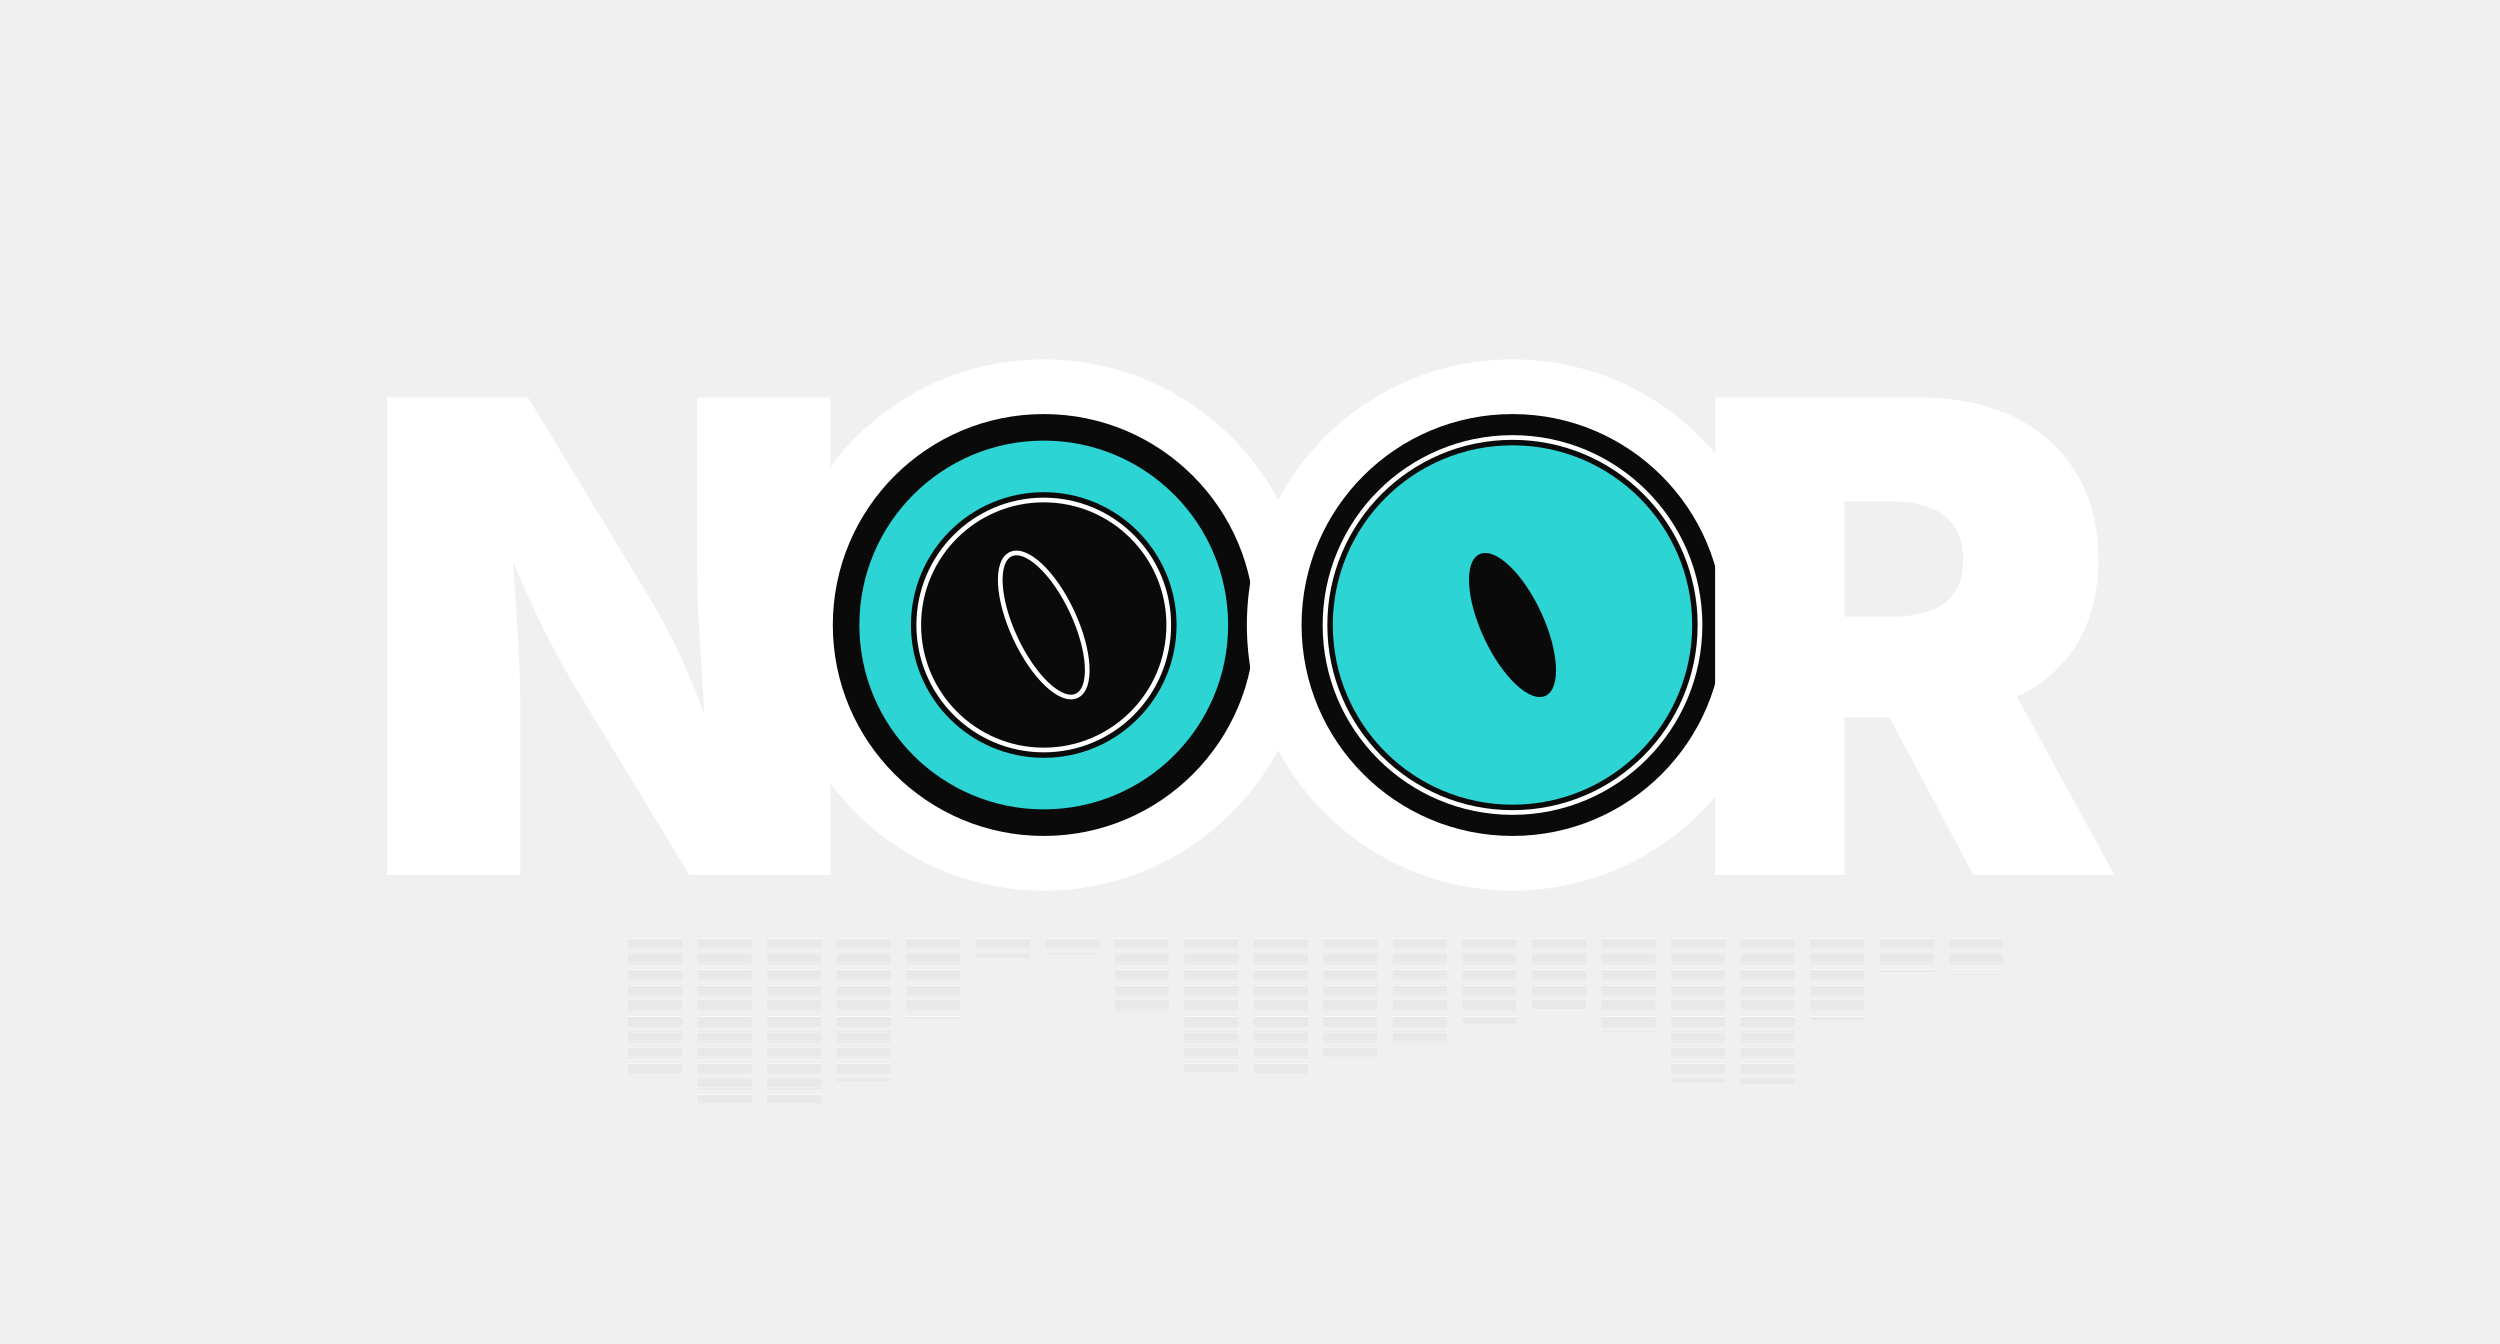
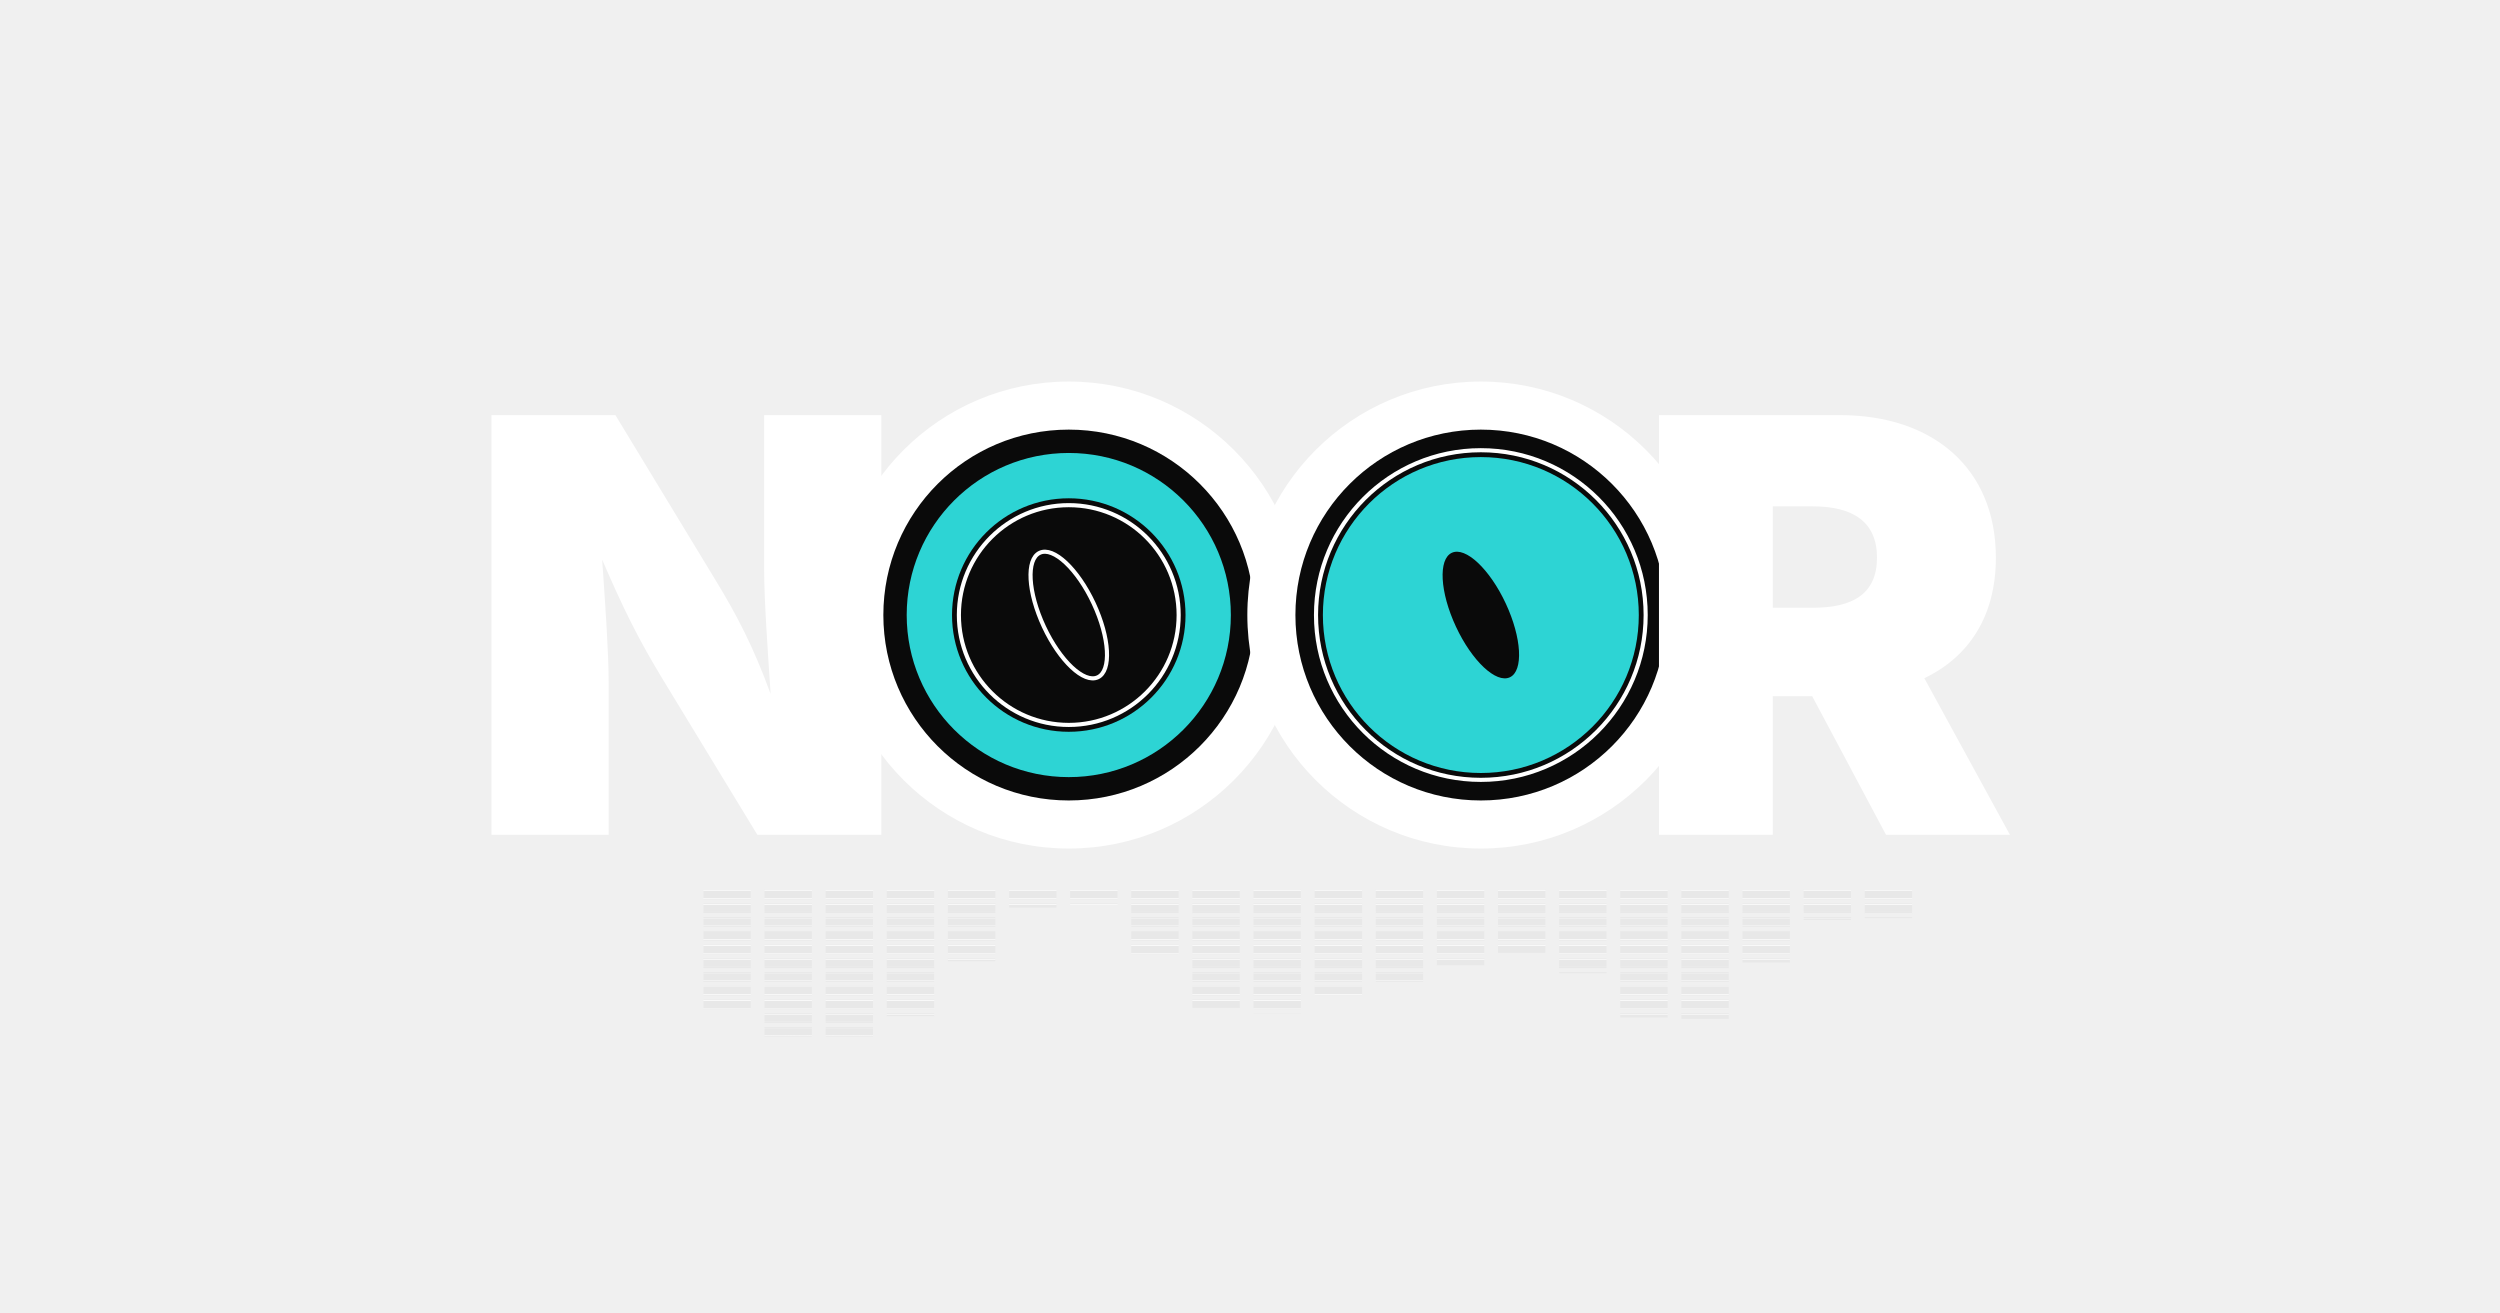
- <svg xmlns="http://www.w3.org/2000/svg" viewBox="0 0 1600 860" role="img" aria-label="NOOR" preserveAspectRatio="xMidYMid meet">
-   <defs>
-     <pattern id="led" x="0" y="0" width="40" height="10" patternUnits="userSpaceOnUse">
-       <rect width="40" height="7" fill="#E8E8E8" />
-     </pattern>
-     <clipPath id="eqClip">
-       <polygon points="262,590 1422,590 842,1000" />
-     </clipPath>
-   </defs>
-   <text x="228" y="560" font-family="'Inter', 'Helvetica Neue', 'Arial Black', sans-serif" font-weight="900" font-size="420" fill="#FFFFFF" letter-spacing="-15">N</text>
-   <g transform="translate(668 400)">
-     <circle r="170" fill="#FFFFFF" />
-     <circle r="135" fill="#0A0A0A" />
-     <circle r="118" fill="#2DD4D4" />
-     <circle r="85" fill="#0A0A0A" />
-     <circle r="80" fill="none" stroke="#FFFFFF" stroke-width="3" />
-     <ellipse rx="20" ry="50" fill="#0A0A0A" stroke="#FFFFFF" stroke-width="3" transform="rotate(-25)" />
-   </g>
-   <g transform="translate(968 400)">
-     <circle r="170" fill="#FFFFFF" />
-     <circle r="135" fill="#0A0A0A" />
-     <circle r="120" fill="none" stroke="#FFFFFF" stroke-width="3" />
-     <circle r="115" fill="#2DD4D4" />
-     <ellipse rx="20" ry="50" fill="#0A0A0A" transform="rotate(-25)" />
-   </g>
-   <text x="1078" y="560" font-family="'Inter', 'Helvetica Neue', 'Arial Black', sans-serif" font-weight="900" font-size="420" fill="#FFFFFF" letter-spacing="-15">R</text>
-   <g clip-path="url(#eqClip)">
-     <rect x="402.0" y="600" width="34.5" height="88" fill="url(#led)">
-       <animate attributeName="height" values="39;40;42;44;45;47;50;52;54;56;58;61;63;65;66;68;70;71;72;73;74;74;75;75;76;76;76;76;75;75;75;75;74;74;73;73;72;72;71;70;70;69;68;67;67;66;65;64;63;62;62;61;60;59;58;58;57;56;55;54;54;53;52;51;51;50;49;49;48;47;47;46;45;45;44;44;43;43;42;42;41;41;40;40;39;39;38;38;38;37;37;36;36;36;35;35;35;34;34;34;33;33;33;32;32;32;32;32;31;31;31;31;31;31;31;31;31;31;31;32;32;32;33;33;34;35;36;37;39" dur="3.6s" repeatCount="indefinite" />
-     </rect>
-     <rect x="446.5" y="600" width="34.5" height="107" fill="url(#led)">
-       <animate attributeName="height" values="91;92;93;94;95;96;96;97;98;99;100;100;101;101;102;102;102;102;102;102;102;101;101;100;99;98;97;96;94;93;91;89;88;86;84;82;80;78;76;73;71;69;67;65;62;60;58;56;54;51;49;47;45;44;42;40;38;37;35;34;32;31;30;29;28;27;26;25;25;24;24;24;24;23;23;24;24;24;24;25;25;26;27;28;29;30;31;32;33;34;35;37;38;40;41;43;44;46;48;49;51;53;55;56;58;60;61;63;65;66;68;70;71;73;74;76;77;78;80;81;82;83;85;86;87;88;89;90;91" dur="3.6s" repeatCount="indefinite" />
-     </rect>
-     <rect x="491.0" y="600" width="34.5" height="107" fill="url(#led)">
-       <animate attributeName="height" values="123;122;122;122;121;121;120;120;119;119;118;117;117;116;115;114;114;113;112;111;110;109;107;106;105;103;101;100;98;96;94;91;89;87;85;82;80;77;75;72;70;67;64;62;59;57;54;52;50;47;45;43;41;39;37;35;34;32;31;29;28;27;26;25;25;24;24;23;23;23;23;24;24;25;25;26;27;28;29;31;32;34;35;37;39;41;43;45;48;50;53;55;58;60;63;66;69;71;74;77;80;83;85;88;91;93;96;98;101;103;105;107;109;111;113;114;116;117;118;119;120;121;122;122;122;123;123;123;123" dur="3.6s" repeatCount="indefinite" />
-     </rect>
-     <rect x="535.5" y="600" width="34.5" height="92" fill="url(#led)">
-       <animate attributeName="height" values="109;109;108;107;106;105;105;104;103;102;101;100;99;98;98;97;96;95;94;93;92;91;90;88;87;86;85;83;82;80;79;77;76;74;72;71;69;67;65;64;62;60;58;57;55;53;52;50;49;47;46;44;43;42;41;40;39;38;37;36;35;35;34;34;34;34;34;34;34;34;35;35;36;36;37;38;39;40;41;43;44;46;47;49;51;53;55;57;59;61;63;65;67;70;72;74;76;79;81;83;85;87;90;92;94;96;98;99;101;103;104;105;107;108;109;110;110;111;111;112;112;112;112;112;112;111;111;110;109" dur="3.6s" repeatCount="indefinite" />
-     </rect>
-     <rect x="580.0" y="600" width="34.5" height="52" fill="url(#led)">
-       <animate attributeName="height" values="83;82;80;79;77;76;74;72;71;69;67;66;64;63;61;60;59;58;57;56;55;55;54;54;53;53;53;53;52;52;52;52;52;52;52;52;52;52;52;52;52;52;52;52;52;52;52;52;52;52;52;52;52;52;53;53;53;53;53;53;54;54;54;54;55;55;55;56;56;57;57;58;58;59;59;60;61;61;62;63;63;64;65;66;67;67;68;69;70;71;72;73;74;75;76;77;78;79;80;80;81;82;83;84;85;85;86;87;87;88;88;89;89;89;89;90;90;90;90;89;89;89;88;88;87;86;85;84;83" dur="3.6s" repeatCount="indefinite" />
-     </rect>
-     <rect x="624.5" y="600" width="34.5" height="13" fill="url(#led)">
-       <animate attributeName="height" values="53;52;50;49;47;45;43;41;39;37;35;33;32;30;29;28;27;27;27;27;27;28;29;30;31;32;33;35;37;38;40;42;44;46;48;50;52;54;57;59;61;63;65;67;69;71;73;75;77;78;80;82;83;85;86;87;89;90;91;92;93;93;94;95;95;96;96;96;96;96;96;96;96;96;95;95;94;94;93;92;92;91;90;89;88;87;86;85;85;84;82;81;80;79;78;77;76;75;75;74;73;72;71;70;69;69;68;67;67;66;65;65;64;64;63;63;62;62;61;61;60;60;59;58;57;57;56;54;53" dur="3.6s" repeatCount="indefinite" />
-     </rect>
-     <rect x="669.0" y="600" width="34.5" height="11" fill="url(#led)">
-       <animate attributeName="height" values="27;27;27;27;27;27;27;26;26;26;26;26;27;27;28;29;30;31;33;34;36;38;41;43;46;49;51;54;58;61;64;67;70;74;77;80;84;87;90;93;96;99;102;105;108;110;113;115;117;119;121;123;124;126;127;128;129;130;130;131;131;131;130;130;130;129;128;127;126;124;123;121;119;117;115;113;111;109;106;103;101;98;95;93;90;87;84;81;78;76;73;70;67;64;62;59;57;54;52;50;47;45;43;42;40;38;37;35;34;33;32;31;30;29;29;28;28;28;27;27;27;27;27;27;27;27;27;27;27" dur="3.6s" repeatCount="indefinite" />
-     </rect>
-     <rect x="713.5" y="600" width="34.5" height="48" fill="url(#led)">
-       <animate attributeName="height" values="28;30;32;34;36;38;41;43;45;47;49;52;54;56;58;61;63;65;68;70;72;75;77;79;82;84;86;89;91;93;96;98;100;102;104;106;108;110;112;114;115;117;118;120;121;122;123;123;124;125;125;125;125;125;125;124;124;123;122;121;120;119;117;115;114;112;110;108;105;103;100;98;95;92;90;87;84;81;78;75;72;69;66;63;60;57;54;51;48;45;42;40;37;35;32;30;28;26;24;22;21;19;18;17;15;14;14;13;12;12;12;11;11;11;12;12;13;13;14;15;16;17;18;20;21;23;24;26;28" dur="3.6s" repeatCount="indefinite" />
-     </rect>
-     <rect x="758.0" y="600" width="34.5" height="86" fill="url(#led)">
-       <animate attributeName="height" values="61;63;65;67;70;72;74;76;78;80;82;83;85;86;87;88;89;89;90;90;90;90;90;90;90;90;90;90;89;89;89;88;88;88;87;87;86;86;85;85;84;83;83;82;82;81;80;79;79;78;77;76;75;74;73;72;71;70;69;68;67;66;65;64;63;61;60;59;58;56;55;54;52;51;50;48;47;46;45;43;42;41;40;39;38;36;35;34;34;33;32;31;30;30;29;29;28;28;27;27;27;27;27;27;27;28;28;29;29;30;31;32;33;34;35;36;38;39;41;42;44;46;48;50;52;54;56;58;61" dur="3.6s" repeatCount="indefinite" />
-     </rect>
-     <rect x="802.5" y="600" width="34.5" height="90" fill="url(#led)">
-       <animate attributeName="height" values="94;94;94;94;94;93;93;93;92;91;90;89;88;87;86;84;82;81;79;77;75;73;71;69;67;65;62;60;58;56;54;52;50;49;47;45;44;42;41;39;38;37;36;35;34;33;32;32;31;31;30;30;30;30;30;30;30;30;30;31;31;32;32;33;34;34;35;36;37;38;39;40;41;42;44;45;46;47;48;50;51;52;54;55;56;58;59;60;61;63;64;65;66;68;69;70;71;72;73;75;76;77;78;79;80;80;81;82;83;84;85;85;86;87;87;88;89;89;90;90;91;91;92;92;92;93;93;93;94" dur="3.6s" repeatCount="indefinite" />
-     </rect>
-     <rect x="847.0" y="600" width="34.5" height="77" fill="url(#led)">
-       <animate attributeName="height" values="90;88;87;85;84;82;81;79;78;77;75;74;72;70;69;67;65;63;61;59;57;54;52;50;47;45;43;41;39;37;35;33;31;29;28;27;25;24;23;22;21;21;20;20;20;19;19;20;20;20;21;22;22;23;24;26;27;28;30;32;33;35;37;40;42;44;46;49;51;54;57;59;62;65;68;70;73;76;79;81;84;87;89;92;95;97;99;102;104;106;108;110;111;113;114;116;117;118;119;120;120;121;121;121;121;121;121;121;120;119;119;118;117;115;114;113;111;110;108;106;104;103;101;99;97;95;93;92;90" dur="3.6s" repeatCount="indefinite" />
-     </rect>
-     <rect x="891.5" y="600" width="34.5" height="68" fill="url(#led)">
-       <animate attributeName="height" values="64;63;62;61;60;59;59;58;58;58;58;58;57;57;57;56;56;55;54;53;52;50;49;48;46;45;43;42;41;39;38;37;36;35;34;33;32;31;31;31;30;30;30;30;30;31;31;32;32;33;34;35;36;38;39;41;42;44;46;48;50;52;54;56;59;61;64;66;69;71;74;76;79;81;84;87;89;92;94;96;99;101;103;105;107;109;111;112;114;115;116;118;118;119;120;120;120;120;120;120;120;119;118;117;116;115;114;112;110;109;107;105;102;100;98;95;93;90;88;85;82;80;77;75;72;70;68;66;64" dur="3.6s" repeatCount="indefinite" />
-     </rect>
-     <rect x="936.0" y="600" width="34.5" height="55" fill="url(#led)">
-       <animate attributeName="height" values="52;51;50;50;49;49;49;49;49;50;50;51;51;51;52;52;52;52;53;53;52;52;52;52;52;51;51;51;51;50;50;50;50;49;49;49;49;49;49;49;49;49;50;50;50;51;51;52;52;53;54;54;55;56;57;58;59;60;61;62;63;64;65;67;68;69;70;72;73;74;76;77;78;80;81;82;84;85;86;87;88;89;90;91;92;93;93;94;94;95;95;96;96;96;96;96;95;95;95;94;93;93;92;91;90;89;88;86;85;83;82;80;78;77;75;73;71;69;67;66;64;62;60;58;57;55;54;53;52" dur="3.6s" repeatCount="indefinite" />
-     </rect>
-     <rect x="980.5" y="600" width="34.5" height="46" fill="url(#led)">
-       <animate attributeName="height" values="57;56;56;56;55;55;55;55;55;56;56;56;57;57;58;59;59;60;61;62;63;64;66;67;68;69;70;71;72;73;74;75;76;76;77;78;79;79;80;80;81;81;81;81;82;82;82;82;82;82;82;82;82;82;81;81;81;81;80;80;80;79;79;78;78;78;77;77;76;76;76;75;75;74;74;74;73;73;73;72;72;72;71;71;71;71;70;70;70;70;69;69;69;69;68;68;68;68;67;67;67;67;66;66;66;66;65;65;65;64;64;64;63;63;62;62;62;61;61;60;60;59;59;59;58;58;57;57;57" dur="3.6s" repeatCount="indefinite" />
-     </rect>
-     <rect x="1025.0" y="600" width="34.5" height="61" fill="url(#led)">
-       <animate attributeName="height" values="67;68;69;70;71;72;73;74;75;76;77;78;80;81;83;85;86;88;90;92;94;97;99;101;103;105;106;108;110;111;113;114;115;116;117;118;118;119;119;119;119;119;118;118;117;116;115;114;113;112;110;109;107;105;103;101;99;97;95;93;91;89;86;84;82;79;77;75;73;71;68;66;64;62;60;58;57;55;53;52;50;49;47;46;45;44;43;42;41;41;40;40;39;39;39;39;39;39;39;39;40;40;41;41;42;43;43;44;45;46;47;48;49;50;52;53;54;55;56;58;59;60;61;62;63;64;65;66;67" dur="3.6s" repeatCount="indefinite" />
-     </rect>
-     <rect x="1069.5" y="600" width="34.5" height="93" fill="url(#led)">
-       <animate attributeName="height" values="86;88;90;92;94;96;98;99;101;103;105;106;108;110;112;113;115;117;118;120;122;123;125;126;127;128;129;130;131;131;132;132;132;132;131;131;130;129;128;127;125;124;122;120;118;116;114;112;109;106;104;101;98;95;92;89;86;83;79;76;73;70;67;64;61;58;55;52;49;46;43;41;38;36;34;32;30;28;26;24;23;22;20;19;18;18;17;17;16;16;16;16;16;16;17;18;18;19;20;21;23;24;25;27;29;30;32;34;37;39;41;43;46;48;51;53;56;58;61;64;66;69;71;74;76;79;81;83;86" dur="3.6s" repeatCount="indefinite" />
-     </rect>
-     <rect x="1114.0" y="600" width="34.5" height="94" fill="url(#led)">
-       <animate attributeName="height" values="106;107;108;109;109;110;110;110;109;109;109;108;108;107;106;106;105;104;104;103;102;102;101;101;100;99;99;98;97;96;95;94;93;92;91;89;88;87;85;84;82;80;79;77;75;73;71;69;67;65;63;61;59;57;55;53;51;49;47;45;43;41;39;37;35;34;32;31;29;28;26;25;24;23;22;21;21;20;19;19;19;18;18;18;18;19;19;20;20;21;22;23;24;25;26;28;29;31;33;35;37;39;41;43;46;48;51;53;56;59;62;64;67;70;73;76;79;82;84;87;90;92;95;97;99;101;103;105;106" dur="3.6s" repeatCount="indefinite" />
-     </rect>
-     <rect x="1158.5" y="600" width="34.5" height="53" fill="url(#led)">
-       <animate attributeName="height" values="100;98;97;95;93;90;88;85;82;79;76;73;70;67;64;61;59;56;54;52;51;49;47;46;45;44;43;42;41;41;40;40;39;39;39;38;38;38;38;38;38;38;38;38;38;38;39;39;39;39;40;40;40;41;41;42;42;42;43;43;44;45;45;46;46;47;48;48;49;49;50;51;52;52;53;54;55;55;56;57;58;59;60;61;61;62;63;64;66;67;68;69;70;71;72;73;74;76;77;78;79;81;82;83;84;86;87;88;89;91;92;93;94;95;96;97;98;99;100;101;101;102;102;102;102;102;101;101;100" dur="3.6s" repeatCount="indefinite" />
-     </rect>
-     <rect x="1203.0" y="600" width="34.5" height="22" fill="url(#led)">
-       <animate attributeName="height" values="56;54;52;50;48;46;44;41;39;37;35;32;30;28;27;25;23;22;21;20;19;18;18;18;17;18;18;18;18;19;20;21;22;23;24;25;27;28;30;32;34;36;38;40;42;44;46;49;51;54;56;59;61;64;66;69;71;74;77;79;81;84;86;88;90;93;95;97;98;100;102;103;105;106;108;109;110;111;111;112;113;113;113;114;114;114;113;113;113;112;112;111;110;110;109;108;107;106;104;103;102;100;99;97;96;94;93;91;90;88;87;85;83;82;80;78;77;75;74;72;70;69;67;66;64;62;60;58;56" dur="3.6s" repeatCount="indefinite" />
-     </rect>
-     <rect x="1247.5" y="600" width="34.5" height="21" fill="url(#led)">
-       <animate attributeName="height" values="14;13;13;13;13;13;13;13;13;13;13;14;14;14;15;15;15;16;16;16;17;17;18;19;19;20;21;22;23;24;25;26;27;29;30;32;34;35;37;39;41;43;45;47;49;51;54;56;58;60;62;65;67;69;71;73;75;77;79;81;83;84;86;87;89;90;91;92;93;94;95;95;96;96;96;96;96;96;96;95;95;94;93;92;91;89;88;87;85;83;82;80;78;76;74;72;70;67;65;63;61;58;56;54;51;49;47;45;42;40;38;36;34;32;30;28;27;25;24;22;21;20;18;17;16;16;15;14;14" dur="3.6s" repeatCount="indefinite" />
-     </rect>
+ <svg xmlns="http://www.w3.org/2000/svg" viewBox="0 0 1200 630" role="img" aria-label="NOOR" preserveAspectRatio="xMidYMid meet">
+   <g transform="translate(72.6 31.5) scale(0.6593)">
+     <defs>
+       <pattern id="led" x="0" y="0" width="40" height="10" patternUnits="userSpaceOnUse">
+         <rect width="40" height="7" fill="#E8E8E8" />
+       </pattern>
+       <clipPath id="eqClip">
+         <polygon points="262,590 1422,590 842,1000" />
+       </clipPath>
+     </defs>
+     <text x="228" y="560" font-family="'Inter', 'Helvetica Neue', 'Arial Black', sans-serif" font-weight="900" font-size="420" fill="#FFFFFF" letter-spacing="-15">N</text>
+     <g transform="translate(668 400)">
+       <circle r="170" fill="#FFFFFF" />
+       <circle r="135" fill="#0A0A0A" />
+       <circle r="118" fill="#2DD4D4" />
+       <circle r="85" fill="#0A0A0A" />
+       <circle r="80" fill="none" stroke="#FFFFFF" stroke-width="3" />
+       <ellipse rx="20" ry="50" fill="#0A0A0A" stroke="#FFFFFF" stroke-width="3" transform="rotate(-25)" />
+     </g>
+     <g transform="translate(968 400)">
+       <circle r="170" fill="#FFFFFF" />
+       <circle r="135" fill="#0A0A0A" />
+       <circle r="120" fill="none" stroke="#FFFFFF" stroke-width="3" />
+       <circle r="115" fill="#2DD4D4" />
+       <ellipse rx="20" ry="50" fill="#0A0A0A" transform="rotate(-25)" />
+     </g>
+     <text x="1078" y="560" font-family="'Inter', 'Helvetica Neue', 'Arial Black', sans-serif" font-weight="900" font-size="420" fill="#FFFFFF" letter-spacing="-15">R</text>
+     <g clip-path="url(#eqClip)">
+       <rect x="402.0" y="600" width="34.5" height="88" fill="url(#led)">
+         <animate attributeName="height" values="39;40;42;44;45;47;50;52;54;56;58;61;63;65;66;68;70;71;72;73;74;74;75;75;76;76;76;76;75;75;75;75;74;74;73;73;72;72;71;70;70;69;68;67;67;66;65;64;63;62;62;61;60;59;58;58;57;56;55;54;54;53;52;51;51;50;49;49;48;47;47;46;45;45;44;44;43;43;42;42;41;41;40;40;39;39;38;38;38;37;37;36;36;36;35;35;35;34;34;34;33;33;33;32;32;32;32;32;31;31;31;31;31;31;31;31;31;31;31;32;32;32;33;33;34;35;36;37;39" dur="3.6s" repeatCount="indefinite" />
+       </rect>
+       <rect x="446.5" y="600" width="34.5" height="107" fill="url(#led)">
+         <animate attributeName="height" values="91;92;93;94;95;96;96;97;98;99;100;100;101;101;102;102;102;102;102;102;102;101;101;100;99;98;97;96;94;93;91;89;88;86;84;82;80;78;76;73;71;69;67;65;62;60;58;56;54;51;49;47;45;44;42;40;38;37;35;34;32;31;30;29;28;27;26;25;25;24;24;24;24;23;23;24;24;24;24;25;25;26;27;28;29;30;31;32;33;34;35;37;38;40;41;43;44;46;48;49;51;53;55;56;58;60;61;63;65;66;68;70;71;73;74;76;77;78;80;81;82;83;85;86;87;88;89;90;91" dur="3.6s" repeatCount="indefinite" />
+       </rect>
+       <rect x="491.0" y="600" width="34.5" height="107" fill="url(#led)">
+         <animate attributeName="height" values="123;122;122;122;121;121;120;120;119;119;118;117;117;116;115;114;114;113;112;111;110;109;107;106;105;103;101;100;98;96;94;91;89;87;85;82;80;77;75;72;70;67;64;62;59;57;54;52;50;47;45;43;41;39;37;35;34;32;31;29;28;27;26;25;25;24;24;23;23;23;23;24;24;25;25;26;27;28;29;31;32;34;35;37;39;41;43;45;48;50;53;55;58;60;63;66;69;71;74;77;80;83;85;88;91;93;96;98;101;103;105;107;109;111;113;114;116;117;118;119;120;121;122;122;122;123;123;123;123" dur="3.6s" repeatCount="indefinite" />
+       </rect>
+       <rect x="535.5" y="600" width="34.5" height="92" fill="url(#led)">
+         <animate attributeName="height" values="109;109;108;107;106;105;105;104;103;102;101;100;99;98;98;97;96;95;94;93;92;91;90;88;87;86;85;83;82;80;79;77;76;74;72;71;69;67;65;64;62;60;58;57;55;53;52;50;49;47;46;44;43;42;41;40;39;38;37;36;35;35;34;34;34;34;34;34;34;34;35;35;36;36;37;38;39;40;41;43;44;46;47;49;51;53;55;57;59;61;63;65;67;70;72;74;76;79;81;83;85;87;90;92;94;96;98;99;101;103;104;105;107;108;109;110;110;111;111;112;112;112;112;112;112;111;111;110;109" dur="3.6s" repeatCount="indefinite" />
+       </rect>
+       <rect x="580.0" y="600" width="34.5" height="52" fill="url(#led)">
+         <animate attributeName="height" values="83;82;80;79;77;76;74;72;71;69;67;66;64;63;61;60;59;58;57;56;55;55;54;54;53;53;53;53;52;52;52;52;52;52;52;52;52;52;52;52;52;52;52;52;52;52;52;52;52;52;52;52;52;52;53;53;53;53;53;53;54;54;54;54;55;55;55;56;56;57;57;58;58;59;59;60;61;61;62;63;63;64;65;66;67;67;68;69;70;71;72;73;74;75;76;77;78;79;80;80;81;82;83;84;85;85;86;87;87;88;88;89;89;89;89;90;90;90;90;89;89;89;88;88;87;86;85;84;83" dur="3.6s" repeatCount="indefinite" />
+       </rect>
+       <rect x="624.5" y="600" width="34.5" height="13" fill="url(#led)">
+         <animate attributeName="height" values="53;52;50;49;47;45;43;41;39;37;35;33;32;30;29;28;27;27;27;27;27;28;29;30;31;32;33;35;37;38;40;42;44;46;48;50;52;54;57;59;61;63;65;67;69;71;73;75;77;78;80;82;83;85;86;87;89;90;91;92;93;93;94;95;95;96;96;96;96;96;96;96;96;96;95;95;94;94;93;92;92;91;90;89;88;87;86;85;85;84;82;81;80;79;78;77;76;75;75;74;73;72;71;70;69;69;68;67;67;66;65;65;64;64;63;63;62;62;61;61;60;60;59;58;57;57;56;54;53" dur="3.6s" repeatCount="indefinite" />
+       </rect>
+       <rect x="669.0" y="600" width="34.5" height="11" fill="url(#led)">
+         <animate attributeName="height" values="27;27;27;27;27;27;27;26;26;26;26;26;27;27;28;29;30;31;33;34;36;38;41;43;46;49;51;54;58;61;64;67;70;74;77;80;84;87;90;93;96;99;102;105;108;110;113;115;117;119;121;123;124;126;127;128;129;130;130;131;131;131;130;130;130;129;128;127;126;124;123;121;119;117;115;113;111;109;106;103;101;98;95;93;90;87;84;81;78;76;73;70;67;64;62;59;57;54;52;50;47;45;43;42;40;38;37;35;34;33;32;31;30;29;29;28;28;28;27;27;27;27;27;27;27;27;27;27;27" dur="3.6s" repeatCount="indefinite" />
+       </rect>
+       <rect x="713.5" y="600" width="34.5" height="48" fill="url(#led)">
+         <animate attributeName="height" values="28;30;32;34;36;38;41;43;45;47;49;52;54;56;58;61;63;65;68;70;72;75;77;79;82;84;86;89;91;93;96;98;100;102;104;106;108;110;112;114;115;117;118;120;121;122;123;123;124;125;125;125;125;125;125;124;124;123;122;121;120;119;117;115;114;112;110;108;105;103;100;98;95;92;90;87;84;81;78;75;72;69;66;63;60;57;54;51;48;45;42;40;37;35;32;30;28;26;24;22;21;19;18;17;15;14;14;13;12;12;12;11;11;11;12;12;13;13;14;15;16;17;18;20;21;23;24;26;28" dur="3.6s" repeatCount="indefinite" />
+       </rect>
+       <rect x="758.0" y="600" width="34.5" height="86" fill="url(#led)">
+         <animate attributeName="height" values="61;63;65;67;70;72;74;76;78;80;82;83;85;86;87;88;89;89;90;90;90;90;90;90;90;90;90;90;89;89;89;88;88;88;87;87;86;86;85;85;84;83;83;82;82;81;80;79;79;78;77;76;75;74;73;72;71;70;69;68;67;66;65;64;63;61;60;59;58;56;55;54;52;51;50;48;47;46;45;43;42;41;40;39;38;36;35;34;34;33;32;31;30;30;29;29;28;28;27;27;27;27;27;27;27;28;28;29;29;30;31;32;33;34;35;36;38;39;41;42;44;46;48;50;52;54;56;58;61" dur="3.6s" repeatCount="indefinite" />
+       </rect>
+       <rect x="802.5" y="600" width="34.5" height="90" fill="url(#led)">
+         <animate attributeName="height" values="94;94;94;94;94;93;93;93;92;91;90;89;88;87;86;84;82;81;79;77;75;73;71;69;67;65;62;60;58;56;54;52;50;49;47;45;44;42;41;39;38;37;36;35;34;33;32;32;31;31;30;30;30;30;30;30;30;30;30;31;31;32;32;33;34;34;35;36;37;38;39;40;41;42;44;45;46;47;48;50;51;52;54;55;56;58;59;60;61;63;64;65;66;68;69;70;71;72;73;75;76;77;78;79;80;80;81;82;83;84;85;85;86;87;87;88;89;89;90;90;91;91;92;92;92;93;93;93;94" dur="3.6s" repeatCount="indefinite" />
+       </rect>
+       <rect x="847.0" y="600" width="34.5" height="77" fill="url(#led)">
+         <animate attributeName="height" values="90;88;87;85;84;82;81;79;78;77;75;74;72;70;69;67;65;63;61;59;57;54;52;50;47;45;43;41;39;37;35;33;31;29;28;27;25;24;23;22;21;21;20;20;20;19;19;20;20;20;21;22;22;23;24;26;27;28;30;32;33;35;37;40;42;44;46;49;51;54;57;59;62;65;68;70;73;76;79;81;84;87;89;92;95;97;99;102;104;106;108;110;111;113;114;116;117;118;119;120;120;121;121;121;121;121;121;121;120;119;119;118;117;115;114;113;111;110;108;106;104;103;101;99;97;95;93;92;90" dur="3.6s" repeatCount="indefinite" />
+       </rect>
+       <rect x="891.5" y="600" width="34.5" height="68" fill="url(#led)">
+         <animate attributeName="height" values="64;63;62;61;60;59;59;58;58;58;58;58;57;57;57;56;56;55;54;53;52;50;49;48;46;45;43;42;41;39;38;37;36;35;34;33;32;31;31;31;30;30;30;30;30;31;31;32;32;33;34;35;36;38;39;41;42;44;46;48;50;52;54;56;59;61;64;66;69;71;74;76;79;81;84;87;89;92;94;96;99;101;103;105;107;109;111;112;114;115;116;118;118;119;120;120;120;120;120;120;120;119;118;117;116;115;114;112;110;109;107;105;102;100;98;95;93;90;88;85;82;80;77;75;72;70;68;66;64" dur="3.6s" repeatCount="indefinite" />
+       </rect>
+       <rect x="936.0" y="600" width="34.5" height="55" fill="url(#led)">
+         <animate attributeName="height" values="52;51;50;50;49;49;49;49;49;50;50;51;51;51;52;52;52;52;53;53;52;52;52;52;52;51;51;51;51;50;50;50;50;49;49;49;49;49;49;49;49;49;50;50;50;51;51;52;52;53;54;54;55;56;57;58;59;60;61;62;63;64;65;67;68;69;70;72;73;74;76;77;78;80;81;82;84;85;86;87;88;89;90;91;92;93;93;94;94;95;95;96;96;96;96;96;95;95;95;94;93;93;92;91;90;89;88;86;85;83;82;80;78;77;75;73;71;69;67;66;64;62;60;58;57;55;54;53;52" dur="3.6s" repeatCount="indefinite" />
+       </rect>
+       <rect x="980.5" y="600" width="34.5" height="46" fill="url(#led)">
+         <animate attributeName="height" values="57;56;56;56;55;55;55;55;55;56;56;56;57;57;58;59;59;60;61;62;63;64;66;67;68;69;70;71;72;73;74;75;76;76;77;78;79;79;80;80;81;81;81;81;82;82;82;82;82;82;82;82;82;82;81;81;81;81;80;80;80;79;79;78;78;78;77;77;76;76;76;75;75;74;74;74;73;73;73;72;72;72;71;71;71;71;70;70;70;70;69;69;69;69;68;68;68;68;67;67;67;67;66;66;66;66;65;65;65;64;64;64;63;63;62;62;62;61;61;60;60;59;59;59;58;58;57;57;57" dur="3.6s" repeatCount="indefinite" />
+       </rect>
+       <rect x="1025.0" y="600" width="34.5" height="61" fill="url(#led)">
+         <animate attributeName="height" values="67;68;69;70;71;72;73;74;75;76;77;78;80;81;83;85;86;88;90;92;94;97;99;101;103;105;106;108;110;111;113;114;115;116;117;118;118;119;119;119;119;119;118;118;117;116;115;114;113;112;110;109;107;105;103;101;99;97;95;93;91;89;86;84;82;79;77;75;73;71;68;66;64;62;60;58;57;55;53;52;50;49;47;46;45;44;43;42;41;41;40;40;39;39;39;39;39;39;39;39;40;40;41;41;42;43;43;44;45;46;47;48;49;50;52;53;54;55;56;58;59;60;61;62;63;64;65;66;67" dur="3.6s" repeatCount="indefinite" />
+       </rect>
+       <rect x="1069.5" y="600" width="34.5" height="93" fill="url(#led)">
+         <animate attributeName="height" values="86;88;90;92;94;96;98;99;101;103;105;106;108;110;112;113;115;117;118;120;122;123;125;126;127;128;129;130;131;131;132;132;132;132;131;131;130;129;128;127;125;124;122;120;118;116;114;112;109;106;104;101;98;95;92;89;86;83;79;76;73;70;67;64;61;58;55;52;49;46;43;41;38;36;34;32;30;28;26;24;23;22;20;19;18;18;17;17;16;16;16;16;16;16;17;18;18;19;20;21;23;24;25;27;29;30;32;34;37;39;41;43;46;48;51;53;56;58;61;64;66;69;71;74;76;79;81;83;86" dur="3.6s" repeatCount="indefinite" />
+       </rect>
+       <rect x="1114.0" y="600" width="34.5" height="94" fill="url(#led)">
+         <animate attributeName="height" values="106;107;108;109;109;110;110;110;109;109;109;108;108;107;106;106;105;104;104;103;102;102;101;101;100;99;99;98;97;96;95;94;93;92;91;89;88;87;85;84;82;80;79;77;75;73;71;69;67;65;63;61;59;57;55;53;51;49;47;45;43;41;39;37;35;34;32;31;29;28;26;25;24;23;22;21;21;20;19;19;19;18;18;18;18;19;19;20;20;21;22;23;24;25;26;28;29;31;33;35;37;39;41;43;46;48;51;53;56;59;62;64;67;70;73;76;79;82;84;87;90;92;95;97;99;101;103;105;106" dur="3.6s" repeatCount="indefinite" />
+       </rect>
+       <rect x="1158.5" y="600" width="34.5" height="53" fill="url(#led)">
+         <animate attributeName="height" values="100;98;97;95;93;90;88;85;82;79;76;73;70;67;64;61;59;56;54;52;51;49;47;46;45;44;43;42;41;41;40;40;39;39;39;38;38;38;38;38;38;38;38;38;38;38;39;39;39;39;40;40;40;41;41;42;42;42;43;43;44;45;45;46;46;47;48;48;49;49;50;51;52;52;53;54;55;55;56;57;58;59;60;61;61;62;63;64;66;67;68;69;70;71;72;73;74;76;77;78;79;81;82;83;84;86;87;88;89;91;92;93;94;95;96;97;98;99;100;101;101;102;102;102;102;102;101;101;100" dur="3.6s" repeatCount="indefinite" />
+       </rect>
+       <rect x="1203.0" y="600" width="34.5" height="22" fill="url(#led)">
+         <animate attributeName="height" values="56;54;52;50;48;46;44;41;39;37;35;32;30;28;27;25;23;22;21;20;19;18;18;18;17;18;18;18;18;19;20;21;22;23;24;25;27;28;30;32;34;36;38;40;42;44;46;49;51;54;56;59;61;64;66;69;71;74;77;79;81;84;86;88;90;93;95;97;98;100;102;103;105;106;108;109;110;111;111;112;113;113;113;114;114;114;113;113;113;112;112;111;110;110;109;108;107;106;104;103;102;100;99;97;96;94;93;91;90;88;87;85;83;82;80;78;77;75;74;72;70;69;67;66;64;62;60;58;56" dur="3.6s" repeatCount="indefinite" />
+       </rect>
+       <rect x="1247.5" y="600" width="34.5" height="21" fill="url(#led)">
+         <animate attributeName="height" values="14;13;13;13;13;13;13;13;13;13;13;14;14;14;15;15;15;16;16;16;17;17;18;19;19;20;21;22;23;24;25;26;27;29;30;32;34;35;37;39;41;43;45;47;49;51;54;56;58;60;62;65;67;69;71;73;75;77;79;81;83;84;86;87;89;90;91;92;93;94;95;95;96;96;96;96;96;96;96;95;95;94;93;92;91;89;88;87;85;83;82;80;78;76;74;72;70;67;65;63;61;58;56;54;51;49;47;45;42;40;38;36;34;32;30;28;27;25;24;22;21;20;18;17;16;16;15;14;14" dur="3.6s" repeatCount="indefinite" />
+       </rect>
+     </g>
  </g>
</svg>
